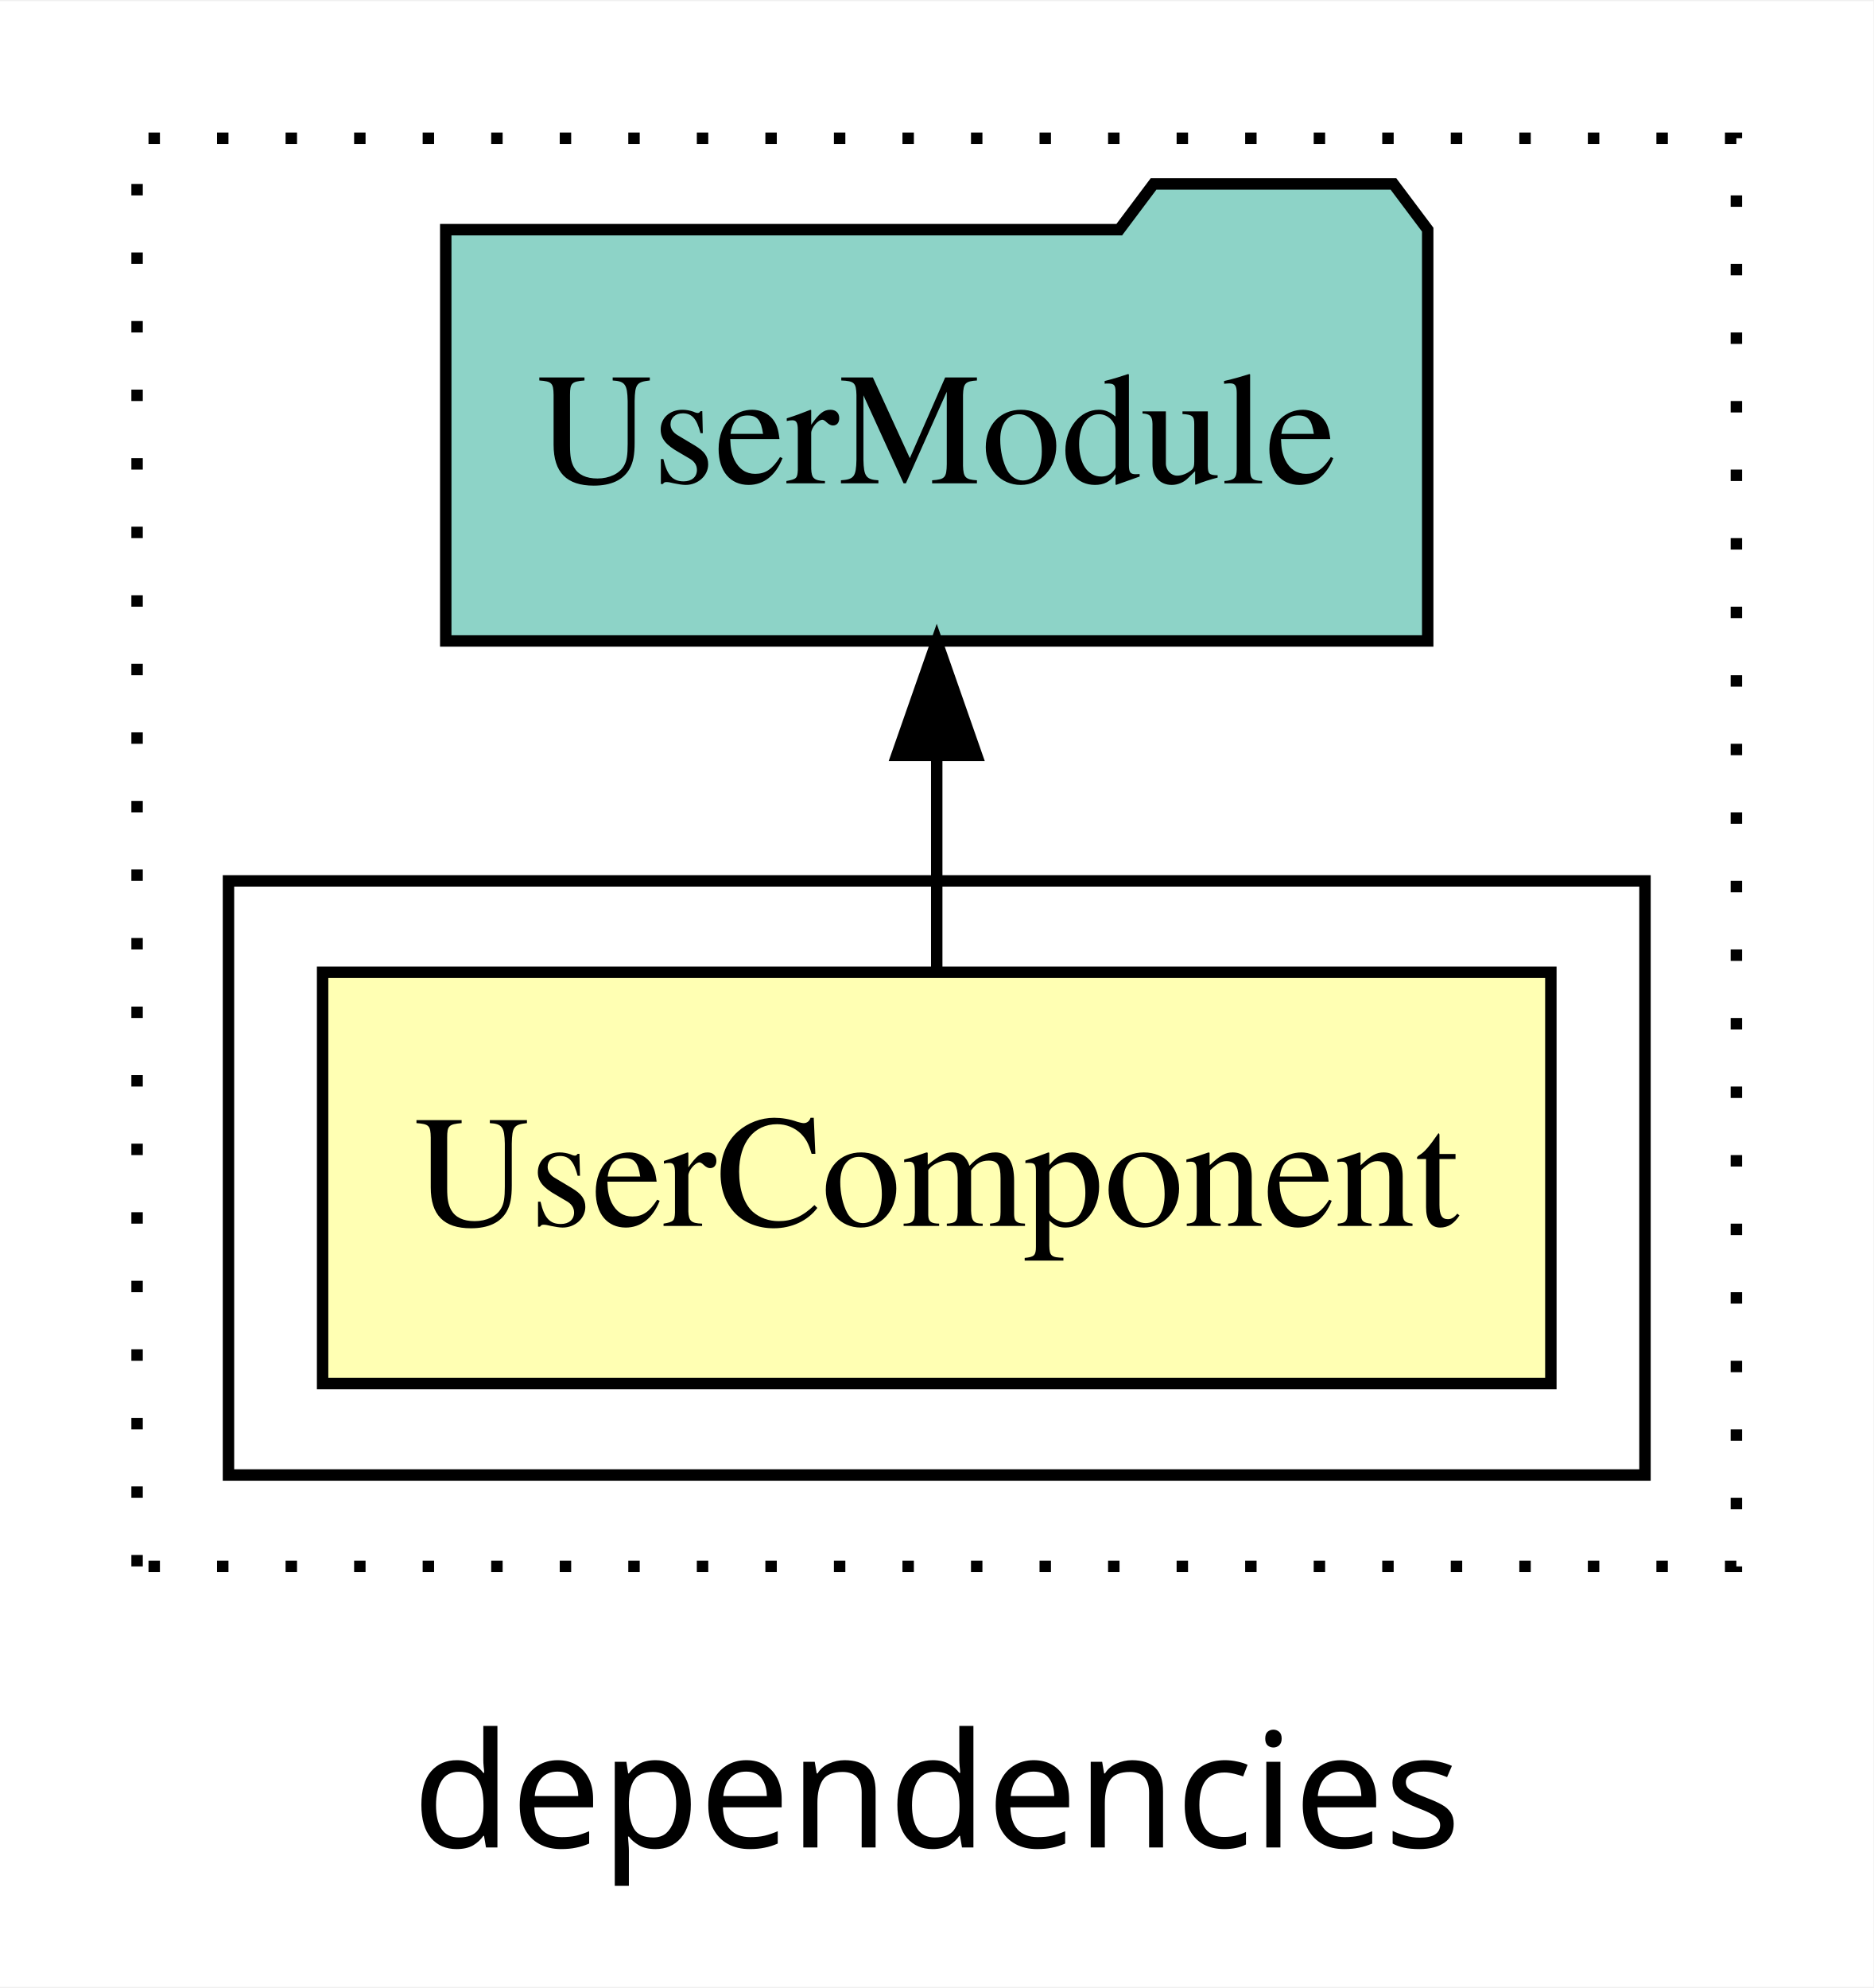
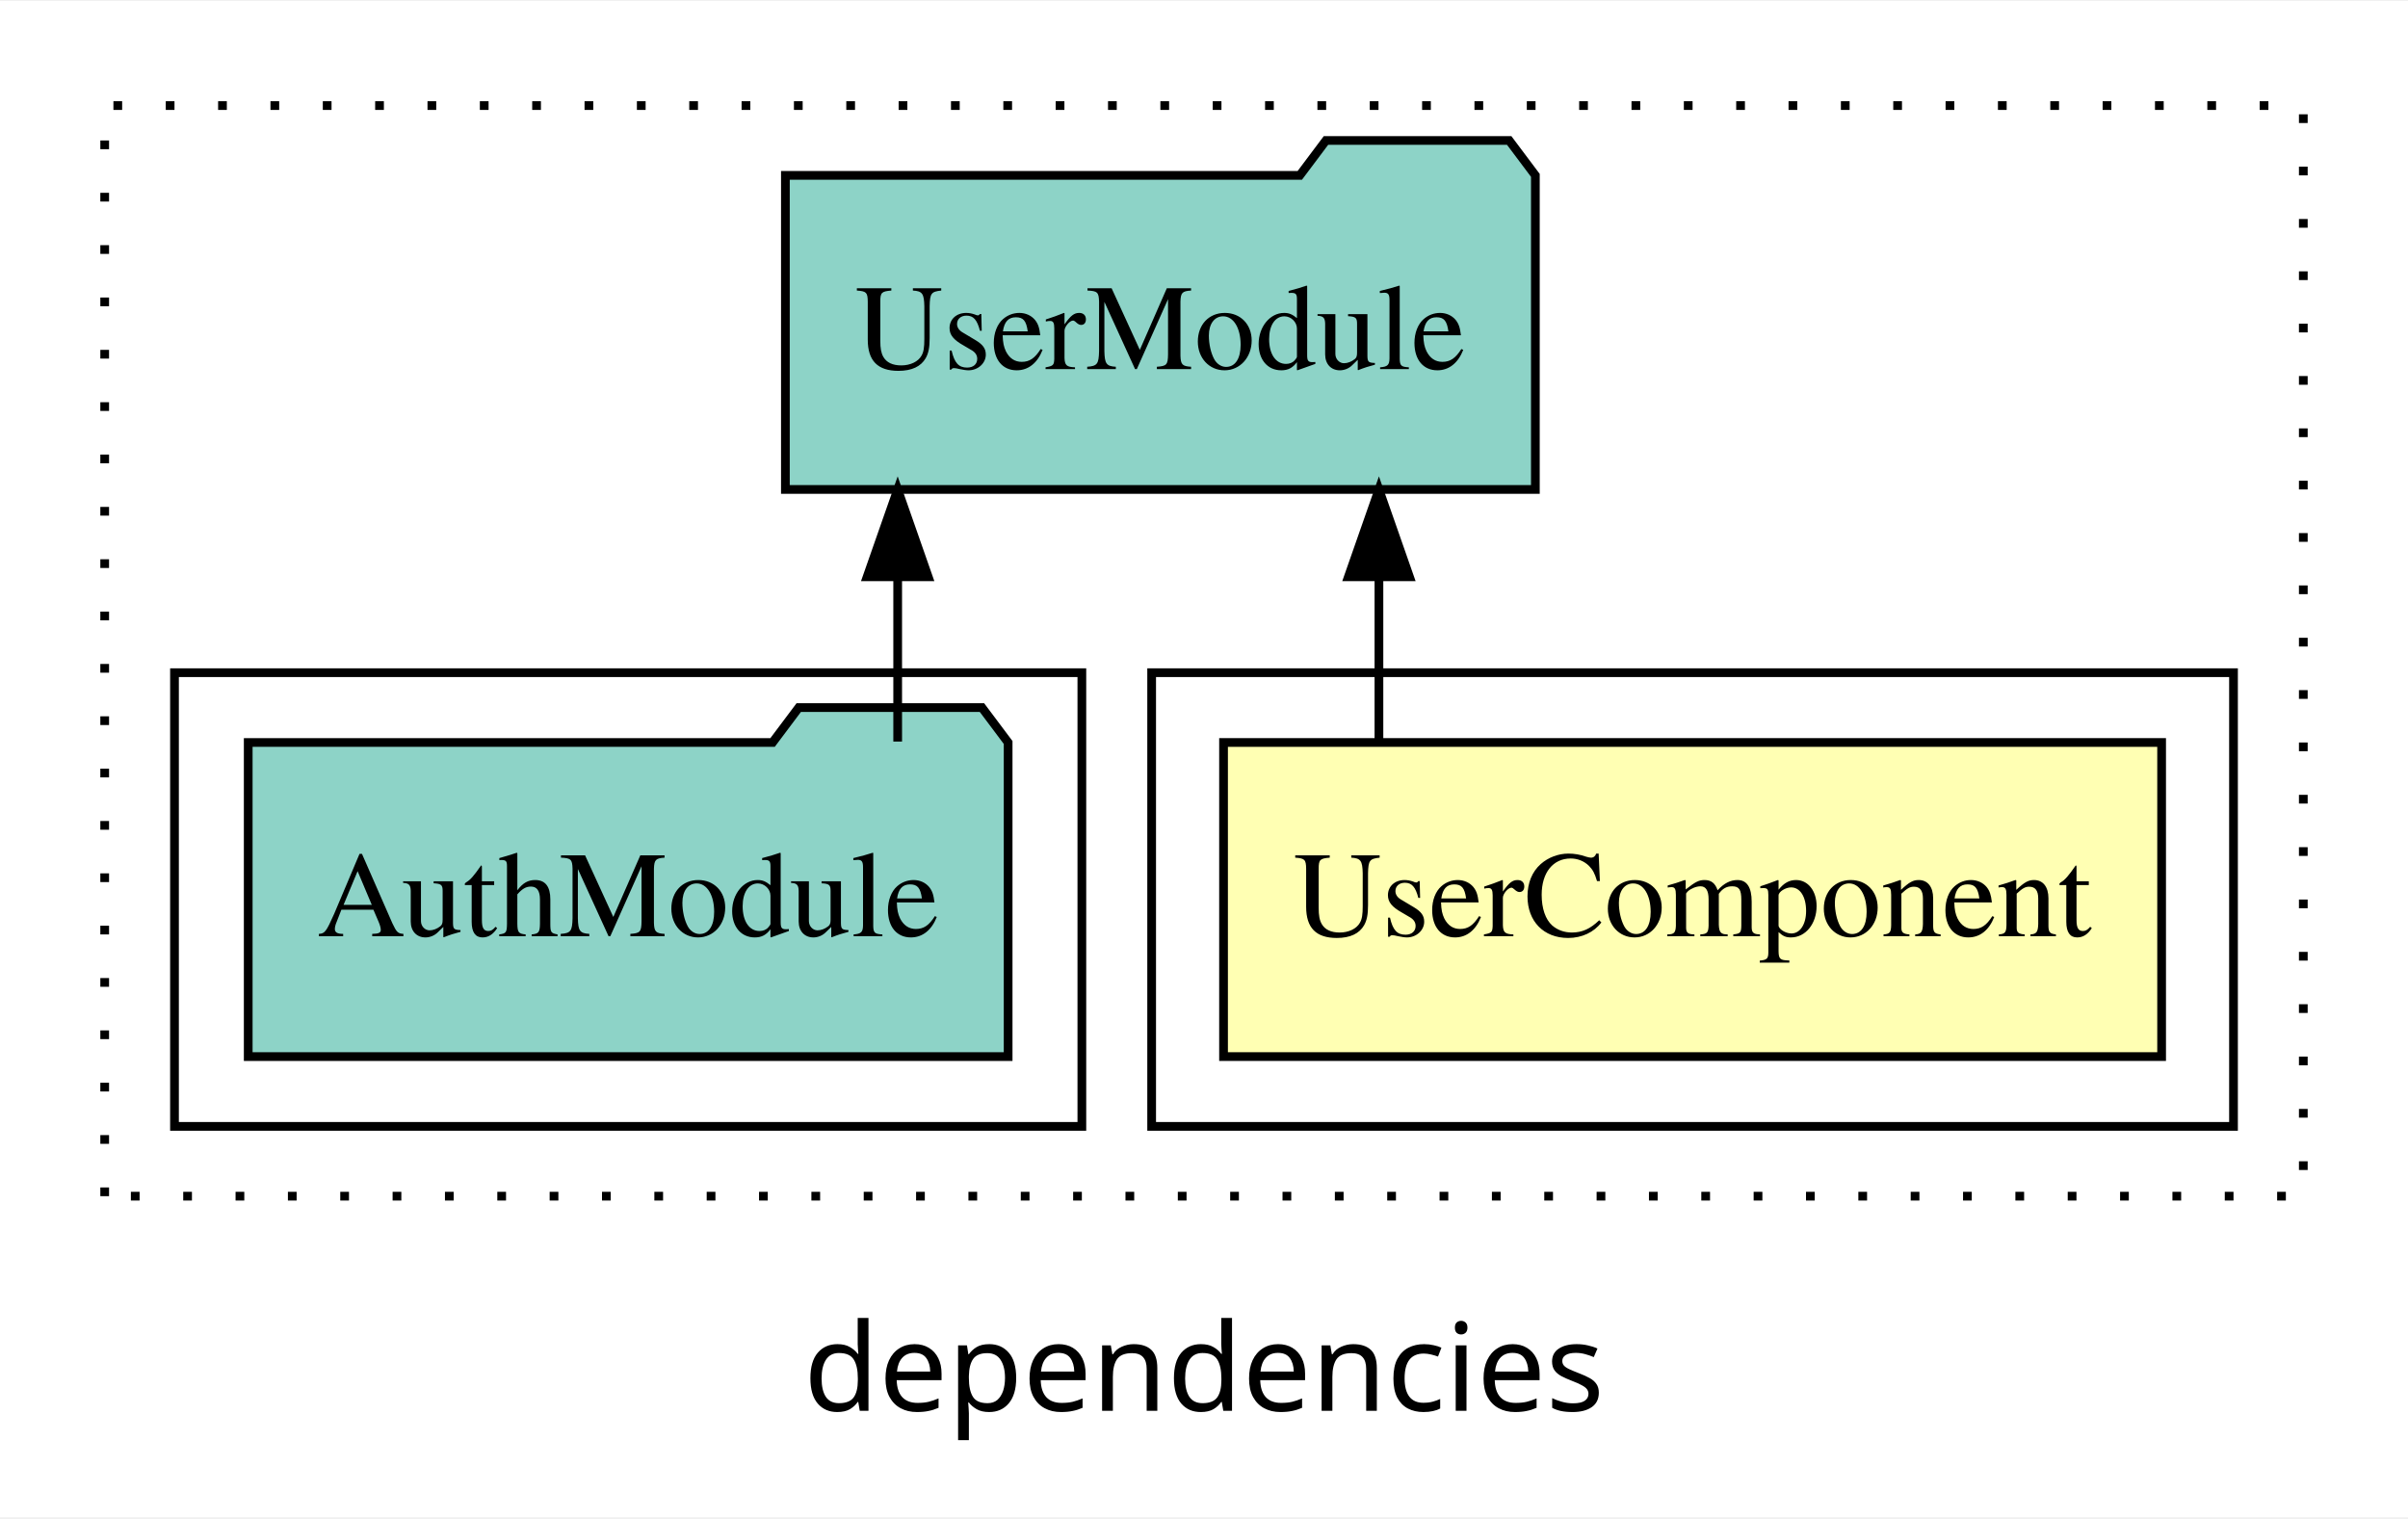
- <svg xmlns="http://www.w3.org/2000/svg" width="164pt" height="174pt" viewBox="0.00 0.00 164.00 173.80">
+ <svg xmlns="http://www.w3.org/2000/svg" width="276pt" height="174pt" viewBox="0.00 0.00 276.00 173.80">
  <g id="graph0" class="graph" transform="scale(1 1) rotate(0) translate(4 169.8)">
-     <polygon fill="white" stroke="transparent" points="-4,4 -4,-169.8 160,-169.8 160,4 -4,4" />
-     <text text-anchor="middle" x="78" y="-8.2" font-family="sans-serif" font-size="14.00">dependencies</text>
+     <polygon fill="white" stroke="transparent" points="-4,4 -4,-169.8 272,-169.8 272,4 -4,4" />
+     <text text-anchor="middle" x="134" y="-8.2" font-family="sans-serif" font-size="14.00">dependencies</text>
    <g id="clust1" class="cluster">
-       <polygon fill="none" stroke="black" stroke-dasharray="1,5" points="8,-32.8 8,-157.8 148,-157.8 148,-32.8 8,-32.8" />
+       <polygon fill="none" stroke="black" stroke-dasharray="1,5" points="8,-32.8 8,-157.8 260,-157.8 260,-32.8 8,-32.8" />
    </g>
    <g id="clust2" class="cluster">
-       <polygon fill="none" stroke="black" points="16,-40.8 16,-92.8 140,-92.8 140,-40.8 16,-40.8" />
+       <polygon fill="none" stroke="black" points="128,-40.8 128,-92.8 252,-92.8 252,-40.8 128,-40.8" />
+     </g>
+     <g id="clust4" class="cluster">
+       <polygon fill="none" stroke="black" points="16,-40.8 16,-92.8 120,-92.8 120,-40.8 16,-40.8" />
    </g>
    <g id="node1" class="node">
-       <polygon fill="#ffffb3" stroke="black" points="131.76,-84.8 24.24,-84.8 24.24,-48.8 131.76,-48.8 131.76,-84.8" />
-       <text text-anchor="middle" x="78" y="-62.6" font-family="Times,serif" font-size="14.00">UserComponent</text>
+       <polygon fill="#ffffb3" stroke="black" points="243.76,-84.8 136.24,-84.8 136.24,-48.8 243.76,-48.8 243.76,-84.8" />
+       <text text-anchor="middle" x="190" y="-62.6" font-family="Times,serif" font-size="14.00">UserComponent</text>
    </g>
    <g id="node2" class="node">
-       <polygon fill="#8dd3c7" stroke="black" points="120.98,-149.8 117.98,-153.8 96.98,-153.8 93.98,-149.8 35.02,-149.8 35.02,-113.8 120.98,-113.8 120.98,-149.8" />
-       <text text-anchor="middle" x="78" y="-127.6" font-family="Times,serif" font-size="14.00">UserModule</text>
+       <polygon fill="#8dd3c7" stroke="black" points="171.98,-149.8 168.98,-153.8 147.98,-153.8 144.98,-149.8 86.02,-149.8 86.02,-113.8 171.98,-113.8 171.98,-149.8" />
+       <text text-anchor="middle" x="129" y="-127.6" font-family="Times,serif" font-size="14.00">UserModule</text>
    </g>
    <g id="edge1" class="edge">
-       <path fill="none" stroke="black" d="M78,-84.91C78,-84.91 78,-103.79 78,-103.79" />
-       <polygon fill="black" stroke="black" points="74.5,-103.79 78,-113.79 81.5,-103.79 74.5,-103.79" />
+       <path fill="none" stroke="black" d="M154.05,-84.91C154.05,-84.91 154.05,-103.79 154.05,-103.79" />
+       <polygon fill="black" stroke="black" points="150.55,-103.79 154.05,-113.79 157.55,-103.79 150.55,-103.79" />
+     </g>
+     <g id="node3" class="node">
+       <polygon fill="#8dd3c7" stroke="black" points="111.55,-84.8 108.55,-88.8 87.55,-88.8 84.55,-84.8 24.45,-84.8 24.45,-48.8 111.55,-48.8 111.55,-84.8" />
+       <text text-anchor="middle" x="68" y="-62.6" font-family="Times,serif" font-size="14.00">AuthModule</text>
+     </g>
+     <g id="edge2" class="edge">
+       <path fill="none" stroke="black" d="M98.89,-84.91C98.89,-84.91 98.89,-103.79 98.89,-103.79" />
+       <polygon fill="black" stroke="black" points="95.39,-103.79 98.89,-113.79 102.39,-103.79 95.39,-103.79" />
    </g>
  </g>
</svg>
